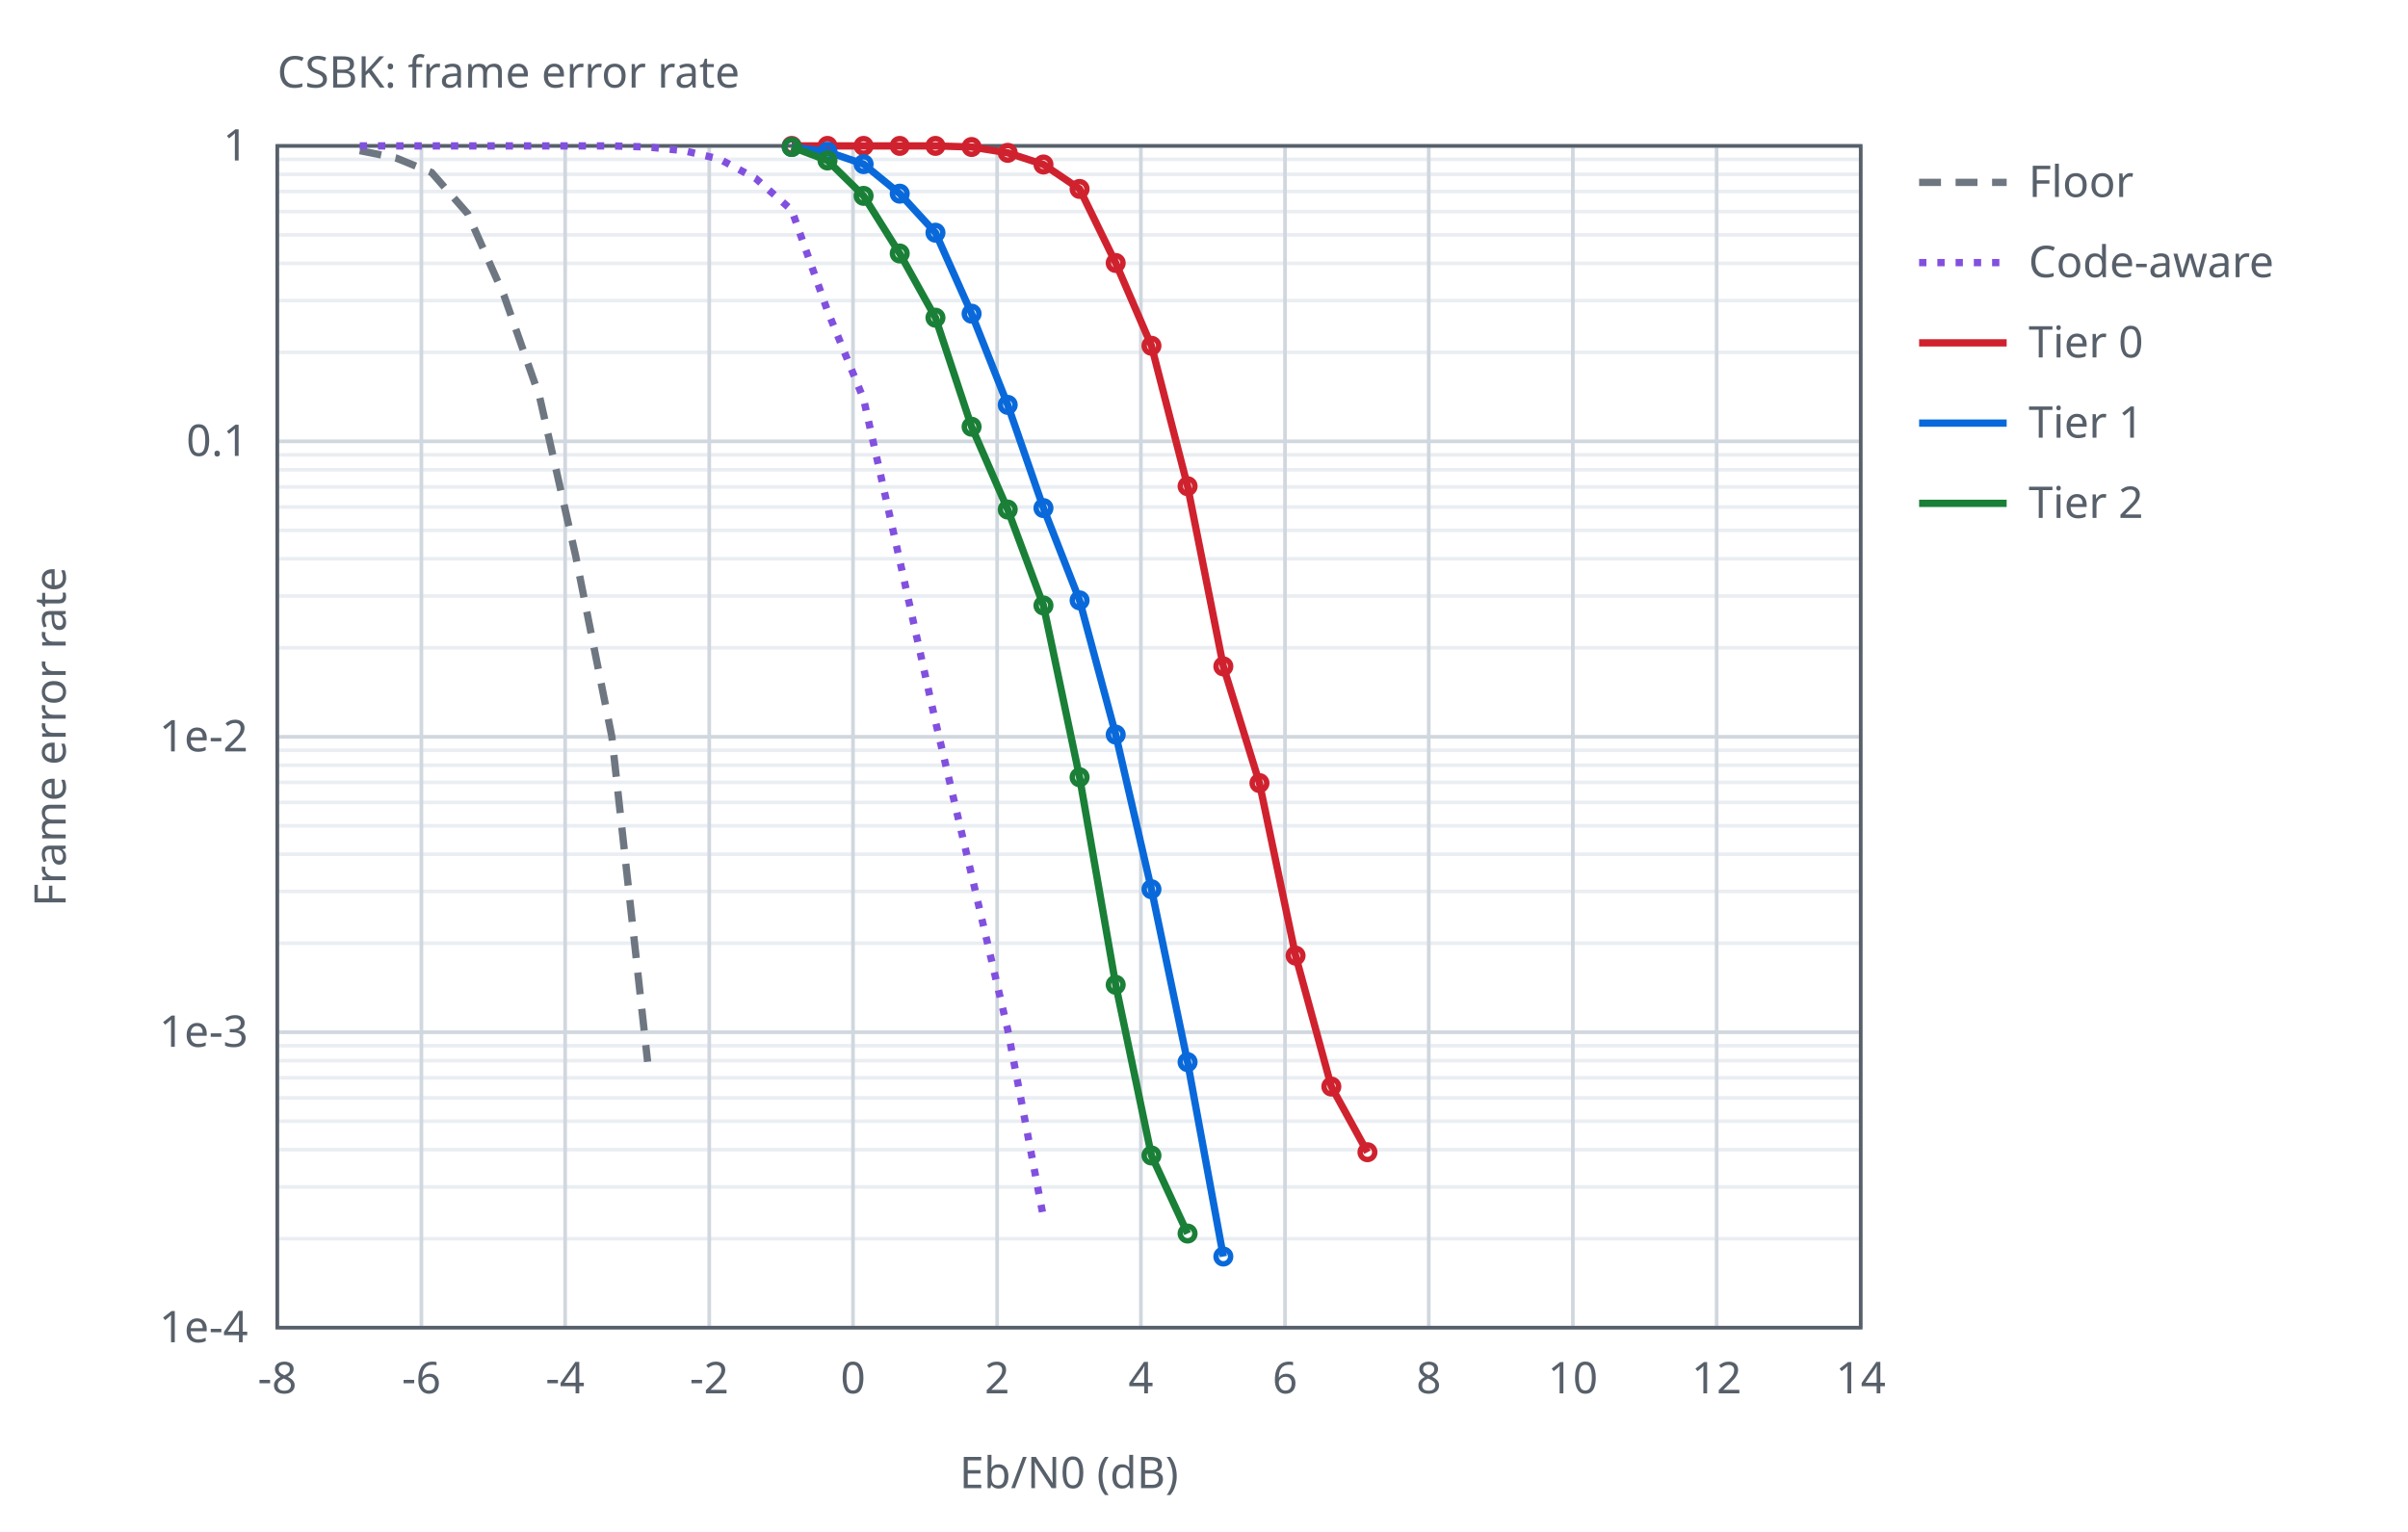
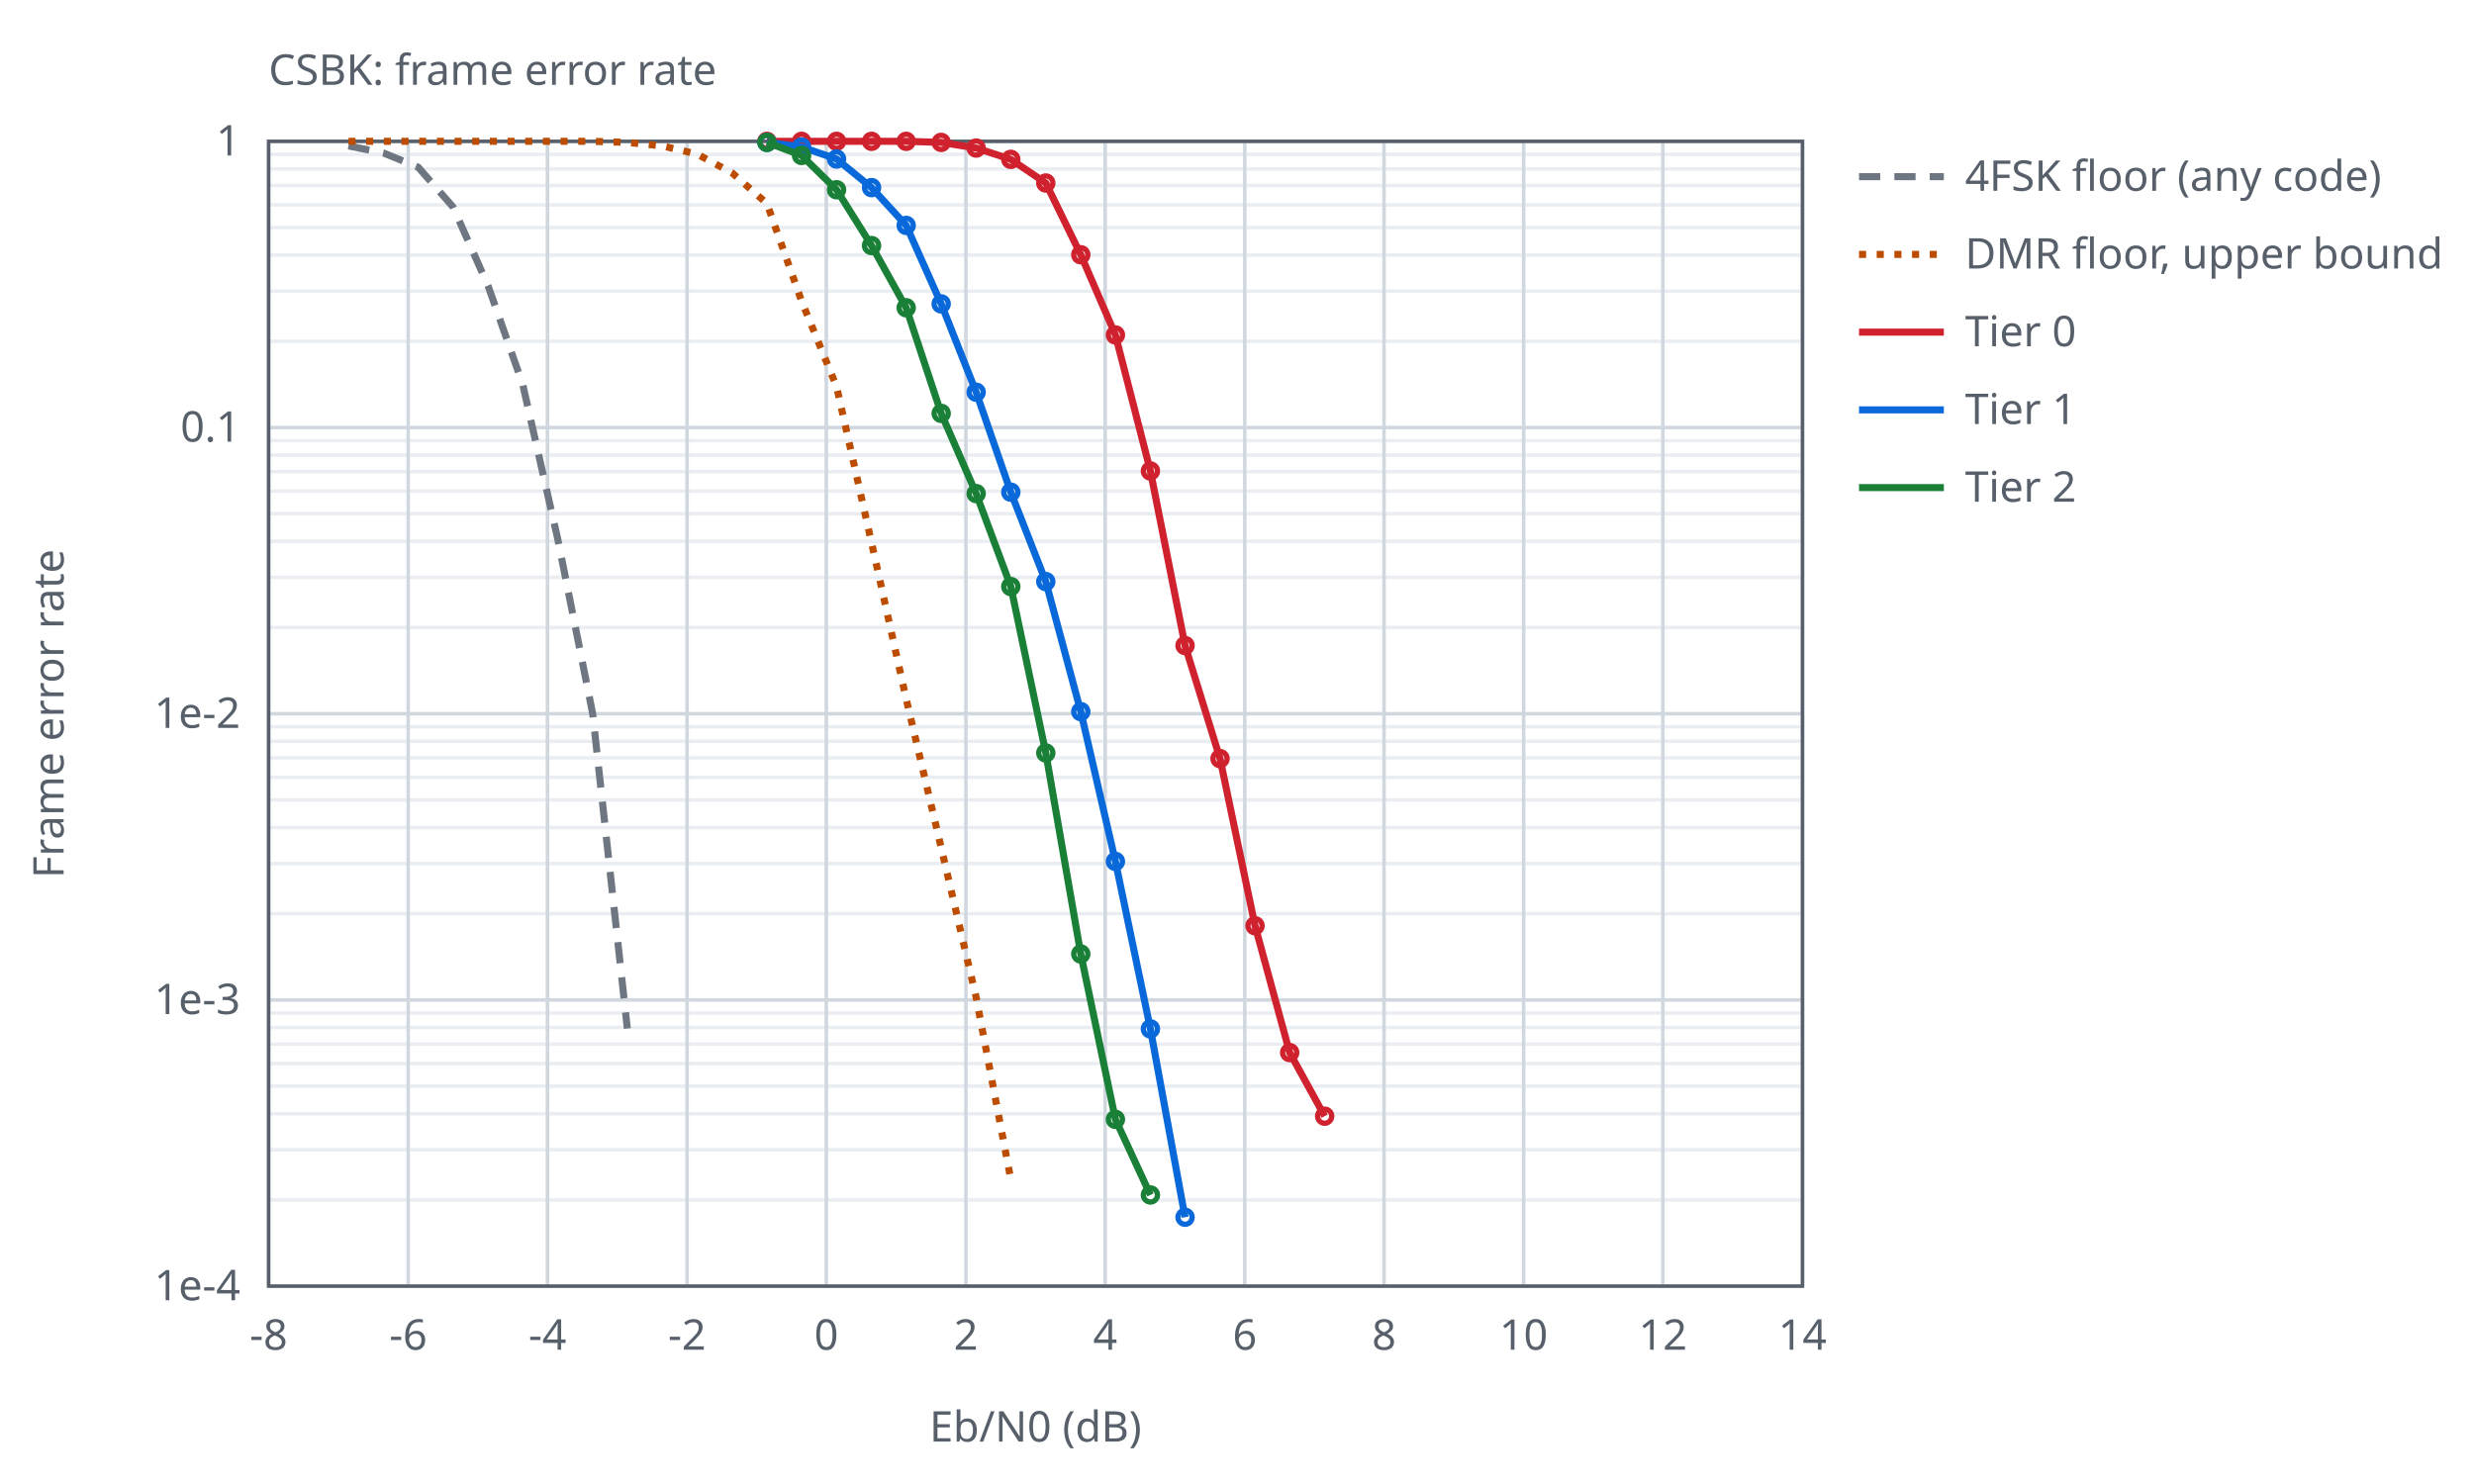
- <svg xmlns="http://www.w3.org/2000/svg" width="660" height="420" viewBox="0 0 660 420">
-   <style>text{font-family:sans-serif;font-size:12px;fill:#57606a}.ax{stroke:#57606a;stroke-width:1;fill:none}.gr{stroke:#d0d7de;stroke-width:1}.mi{stroke:#eaeef2;stroke-width:1}.s0{stroke:#6e7781}.s1{stroke:#cf222e}.s2{stroke:#0969da}.s3{stroke:#1a7f37}.s4{stroke:#8250df}.l{fill:none;stroke-width:2}.p{fill:none;stroke-width:1.5}@media (prefers-color-scheme:dark){text{fill:#c9d1d9}.ax{stroke:#8b949e}.gr{stroke:#30363d}.mi{stroke:#21262d}.s0{stroke:#8b949e}.s1{stroke:#ff7b72}.s2{stroke:#58a6ff}.s3{stroke:#3fb950}.s4{stroke:#d2a8ff}}</style>
+ <svg xmlns="http://www.w3.org/2000/svg" width="700" height="420" viewBox="0 0 700 420">
+   <style>text{font-family:sans-serif;font-size:12px;fill:#57606a}.ax{stroke:#57606a;stroke-width:1;fill:none}.gr{stroke:#d0d7de;stroke-width:1}.mi{stroke:#eaeef2;stroke-width:1}.r0{stroke:#6e7781}.r1{stroke:#bc4c00}.r2{stroke:#8250df}.s1{stroke:#cf222e}.s2{stroke:#0969da}.s3{stroke:#1a7f37}.l{fill:none;stroke-width:2}.p{fill:none;stroke-width:1.5}@media (prefers-color-scheme:dark){text{fill:#c9d1d9}.ax{stroke:#8b949e}.gr{stroke:#30363d}.mi{stroke:#21262d}.r0{stroke:#8b949e}.r1{stroke:#f0883e}.r2{stroke:#d2a8ff}.s1{stroke:#ff7b72}.s2{stroke:#58a6ff}.s3{stroke:#3fb950}}</style>
  <text x="76.0" y="24">CSBK: frame error rate</text>
  <line class="mi" x1="76.0" y1="96.6" x2="510.0" y2="96.6" />
  <line class="mi" x1="76.0" y1="82.4" x2="510.0" y2="82.4" />
  <line class="mi" x1="76.0" y1="72.2" x2="510.0" y2="72.2" />
  <line class="mi" x1="76.0" y1="64.4" x2="510.0" y2="64.4" />
  <line class="mi" x1="76.0" y1="58.0" x2="510.0" y2="58.0" />
  <line class="mi" x1="76.0" y1="52.5" x2="510.0" y2="52.5" />
  <line class="mi" x1="76.0" y1="47.8" x2="510.0" y2="47.8" />
  <line class="mi" x1="76.0" y1="43.7" x2="510.0" y2="43.7" />
  <line class="mi" x1="76.0" y1="177.6" x2="510.0" y2="177.6" />
  <line class="mi" x1="76.0" y1="163.4" x2="510.0" y2="163.4" />
  <line class="mi" x1="76.0" y1="153.2" x2="510.0" y2="153.2" />
  <line class="mi" x1="76.0" y1="145.4" x2="510.0" y2="145.4" />
  <line class="mi" x1="76.0" y1="139.0" x2="510.0" y2="139.0" />
  <line class="mi" x1="76.0" y1="133.5" x2="510.0" y2="133.5" />
  <line class="mi" x1="76.0" y1="128.8" x2="510.0" y2="128.8" />
  <line class="mi" x1="76.0" y1="124.7" x2="510.0" y2="124.7" />
  <line class="mi" x1="76.0" y1="258.6" x2="510.0" y2="258.6" />
  <line class="mi" x1="76.0" y1="244.4" x2="510.0" y2="244.4" />
  <line class="mi" x1="76.0" y1="234.2" x2="510.0" y2="234.2" />
  <line class="mi" x1="76.0" y1="226.4" x2="510.0" y2="226.4" />
  <line class="mi" x1="76.0" y1="220.0" x2="510.0" y2="220.0" />
  <line class="mi" x1="76.0" y1="214.5" x2="510.0" y2="214.5" />
  <line class="mi" x1="76.0" y1="209.8" x2="510.0" y2="209.8" />
  <line class="mi" x1="76.0" y1="205.7" x2="510.0" y2="205.7" />
  <line class="mi" x1="76.0" y1="339.6" x2="510.0" y2="339.6" />
  <line class="mi" x1="76.0" y1="325.4" x2="510.0" y2="325.4" />
  <line class="mi" x1="76.0" y1="315.2" x2="510.0" y2="315.2" />
  <line class="mi" x1="76.0" y1="307.4" x2="510.0" y2="307.4" />
  <line class="mi" x1="76.0" y1="301.0" x2="510.0" y2="301.0" />
  <line class="mi" x1="76.0" y1="295.5" x2="510.0" y2="295.5" />
  <line class="mi" x1="76.0" y1="290.8" x2="510.0" y2="290.8" />
  <line class="mi" x1="76.0" y1="286.7" x2="510.0" y2="286.7" />
  <line class="gr" x1="76.0" y1="364.0" x2="76.0" y2="40.0" />
  <text x="76.0" y="382.0" text-anchor="middle">-8</text>
  <line class="gr" x1="115.5" y1="364.0" x2="115.5" y2="40.0" />
  <text x="115.5" y="382.0" text-anchor="middle">-6</text>
  <line class="gr" x1="154.9" y1="364.0" x2="154.9" y2="40.0" />
  <text x="154.9" y="382.0" text-anchor="middle">-4</text>
  <line class="gr" x1="194.4" y1="364.0" x2="194.4" y2="40.0" />
  <text x="194.4" y="382.0" text-anchor="middle">-2</text>
  <line class="gr" x1="233.8" y1="364.0" x2="233.8" y2="40.0" />
  <text x="233.8" y="382.0" text-anchor="middle">0</text>
  <line class="gr" x1="273.3" y1="364.0" x2="273.3" y2="40.0" />
  <text x="273.3" y="382.0" text-anchor="middle">2</text>
  <line class="gr" x1="312.7" y1="364.0" x2="312.7" y2="40.0" />
  <text x="312.7" y="382.0" text-anchor="middle">4</text>
  <line class="gr" x1="352.2" y1="364.0" x2="352.2" y2="40.0" />
  <text x="352.2" y="382.0" text-anchor="middle">6</text>
  <line class="gr" x1="391.6" y1="364.0" x2="391.6" y2="40.0" />
  <text x="391.6" y="382.0" text-anchor="middle">8</text>
  <line class="gr" x1="431.1" y1="364.0" x2="431.1" y2="40.0" />
  <text x="431.1" y="382.0" text-anchor="middle">10</text>
  <line class="gr" x1="470.5" y1="364.0" x2="470.5" y2="40.0" />
  <text x="470.5" y="382.0" text-anchor="middle">12</text>
  <line class="gr" x1="510.0" y1="364.0" x2="510.0" y2="40.0" />
  <text x="510.0" y="382.0" text-anchor="middle">14</text>
  <line class="gr" x1="76.0" y1="40.0" x2="510.0" y2="40.0" />
  <text x="68.0" y="44.0" text-anchor="end">1</text>
  <line class="gr" x1="76.0" y1="121.0" x2="510.0" y2="121.0" />
  <text x="68.0" y="125.0" text-anchor="end">0.1</text>
  <line class="gr" x1="76.0" y1="202.0" x2="510.0" y2="202.0" />
  <text x="68.0" y="206.0" text-anchor="end">1e-2</text>
  <line class="gr" x1="76.0" y1="283.0" x2="510.0" y2="283.0" />
  <text x="68.0" y="287.0" text-anchor="end">1e-3</text>
  <line class="gr" x1="76.0" y1="364.0" x2="510.0" y2="364.0" />
  <text x="68.0" y="368.0" text-anchor="end">1e-4</text>
  <rect class="ax" x="76.0" y="40.0" width="434.0" height="324.0" />
  <text x="293.0" y="408.0" text-anchor="middle">Eb/N0 (dB)</text>
  <text x="18" y="202.0" text-anchor="middle" transform="rotate(-90 18 202.0)">Frame error rate</text>
-   <path class="l s0" stroke-dasharray="6 4" d="M98.6,41.3 L108.5,43.3 L118.3,47.3 L128.2,58.6 L138.1,80.9 L147.9,108.8 L157.8,152.5 L167.7,202.0 L177.5,291.1" />
-   <line class="l s0" stroke-dasharray="6 4" x1="526.0" y1="50.0" x2="550.0" y2="50.0" />
-   <text x="556.0" y="54.0">Floor</text>
-   <path class="l s4" stroke-dasharray="2 3" d="M98.6,40.0 L108.5,40.0 L118.3,40.0 L128.2,40.0 L138.1,40.0 L147.9,40.0 L157.8,40.0 L167.7,40.0 L177.5,40.3 L187.4,41.3 L197.2,43.6 L207.1,48.9 L217.0,57.6 L226.8,85.2 L236.7,109.4 L246.6,153.6 L256.4,197.8 L266.3,239.9 L276.2,282.3 L286.0,333.8" />
-   <line class="l s4" stroke-dasharray="2 3" x1="526.0" y1="72.0" x2="550.0" y2="72.0" />
-   <text x="556.0" y="76.0">Code-aware</text>
+   <path class="l r0" stroke-dasharray="6 4" d="M98.6,41.3 L108.5,43.3 L118.3,47.3 L128.2,58.6 L138.1,80.9 L147.9,108.8 L157.8,152.5 L167.7,202.0 L177.5,291.1" />
+   <line class="l r0" stroke-dasharray="6 4" x1="526.0" y1="50.0" x2="550.0" y2="50.0" />
+   <text x="556.0" y="54.0">4FSK floor (any code)</text>
+   <path class="l r1" stroke-dasharray="2 3" d="M98.6,40.0 L108.5,40.0 L118.3,40.0 L128.2,40.0 L138.1,40.0 L147.9,40.0 L157.8,40.0 L167.7,40.0 L177.5,40.3 L187.4,41.3 L197.2,43.6 L207.1,48.9 L217.0,57.6 L226.8,85.2 L236.7,109.4 L246.6,153.6 L256.4,197.8 L266.3,239.9 L276.2,282.3 L286.0,333.8" />
+   <line class="l r1" stroke-dasharray="2 3" x1="526.0" y1="72.0" x2="550.0" y2="72.0" />
+   <text x="556.0" y="76.0">DMR floor, upper bound</text>
  <path class="l s1" d="M217.0,40.0 L226.8,40.0 L236.7,40.0 L246.6,40.0 L256.4,40.0 L266.3,40.3 L276.2,41.9 L286.0,45.1 L295.9,51.8 L305.8,72.1 L315.6,94.8 L325.5,133.3 L335.3,182.7 L345.2,214.7 L355.1,262.0 L364.9,297.9 L374.8,315.9" />
  <circle class="p s1" cx="217.0" cy="40.0" r="2" />
  <circle class="p s1" cx="226.8" cy="40.0" r="2" />
  <circle class="p s1" cx="236.7" cy="40.0" r="2" />
  <circle class="p s1" cx="246.6" cy="40.0" r="2" />
  <circle class="p s1" cx="256.4" cy="40.0" r="2" />
  <circle class="p s1" cx="266.3" cy="40.3" r="2" />
  <circle class="p s1" cx="276.2" cy="41.9" r="2" />
  <circle class="p s1" cx="286.0" cy="45.1" r="2" />
  <circle class="p s1" cx="295.9" cy="51.8" r="2" />
  <circle class="p s1" cx="305.8" cy="72.1" r="2" />
  <circle class="p s1" cx="315.6" cy="94.8" r="2" />
  <circle class="p s1" cx="325.5" cy="133.3" r="2" />
  <circle class="p s1" cx="335.3" cy="182.7" r="2" />
  <circle class="p s1" cx="345.2" cy="214.7" r="2" />
  <circle class="p s1" cx="355.1" cy="262.0" r="2" />
  <circle class="p s1" cx="364.9" cy="297.9" r="2" />
  <circle class="p s1" cx="374.8" cy="315.9" r="2" />
  <line class="l s1" x1="526.0" y1="94.0" x2="550.0" y2="94.0" />
  <text x="556.0" y="98.0">Tier 0</text>
  <path class="l s2" d="M217.0,40.3 L226.8,41.6 L236.7,45.0 L246.6,53.1 L256.4,63.8 L266.3,86.0 L276.2,111.0 L286.0,139.3 L295.9,164.6 L305.8,201.4 L315.6,243.8 L325.5,291.2 L335.3,344.5" />
  <circle class="p s2" cx="217.0" cy="40.3" r="2" />
  <circle class="p s2" cx="226.8" cy="41.6" r="2" />
  <circle class="p s2" cx="236.7" cy="45.0" r="2" />
  <circle class="p s2" cx="246.6" cy="53.1" r="2" />
  <circle class="p s2" cx="256.4" cy="63.8" r="2" />
  <circle class="p s2" cx="266.3" cy="86.0" r="2" />
  <circle class="p s2" cx="276.2" cy="111.0" r="2" />
  <circle class="p s2" cx="286.0" cy="139.3" r="2" />
  <circle class="p s2" cx="295.9" cy="164.6" r="2" />
  <circle class="p s2" cx="305.8" cy="201.4" r="2" />
  <circle class="p s2" cx="315.6" cy="243.8" r="2" />
  <circle class="p s2" cx="325.5" cy="291.2" r="2" />
  <circle class="p s2" cx="335.3" cy="344.5" r="2" />
  <line class="l s2" x1="526.0" y1="116.0" x2="550.0" y2="116.0" />
  <text x="556.0" y="120.0">Tier 1</text>
  <path class="l s3" d="M217.0,40.3 L226.8,44.0 L236.7,53.7 L246.6,69.5 L256.4,87.1 L266.3,117.0 L276.2,139.7 L286.0,166.0 L295.9,213.1 L305.8,270.0 L315.6,316.8 L325.5,338.2" />
  <circle class="p s3" cx="217.0" cy="40.3" r="2" />
  <circle class="p s3" cx="226.8" cy="44.0" r="2" />
  <circle class="p s3" cx="236.7" cy="53.7" r="2" />
  <circle class="p s3" cx="246.6" cy="69.5" r="2" />
  <circle class="p s3" cx="256.4" cy="87.1" r="2" />
  <circle class="p s3" cx="266.3" cy="117.0" r="2" />
  <circle class="p s3" cx="276.2" cy="139.7" r="2" />
  <circle class="p s3" cx="286.0" cy="166.0" r="2" />
  <circle class="p s3" cx="295.9" cy="213.1" r="2" />
  <circle class="p s3" cx="305.8" cy="270.0" r="2" />
  <circle class="p s3" cx="315.6" cy="316.8" r="2" />
  <circle class="p s3" cx="325.5" cy="338.2" r="2" />
  <line class="l s3" x1="526.0" y1="138.0" x2="550.0" y2="138.0" />
  <text x="556.0" y="142.0">Tier 2</text>
</svg>
